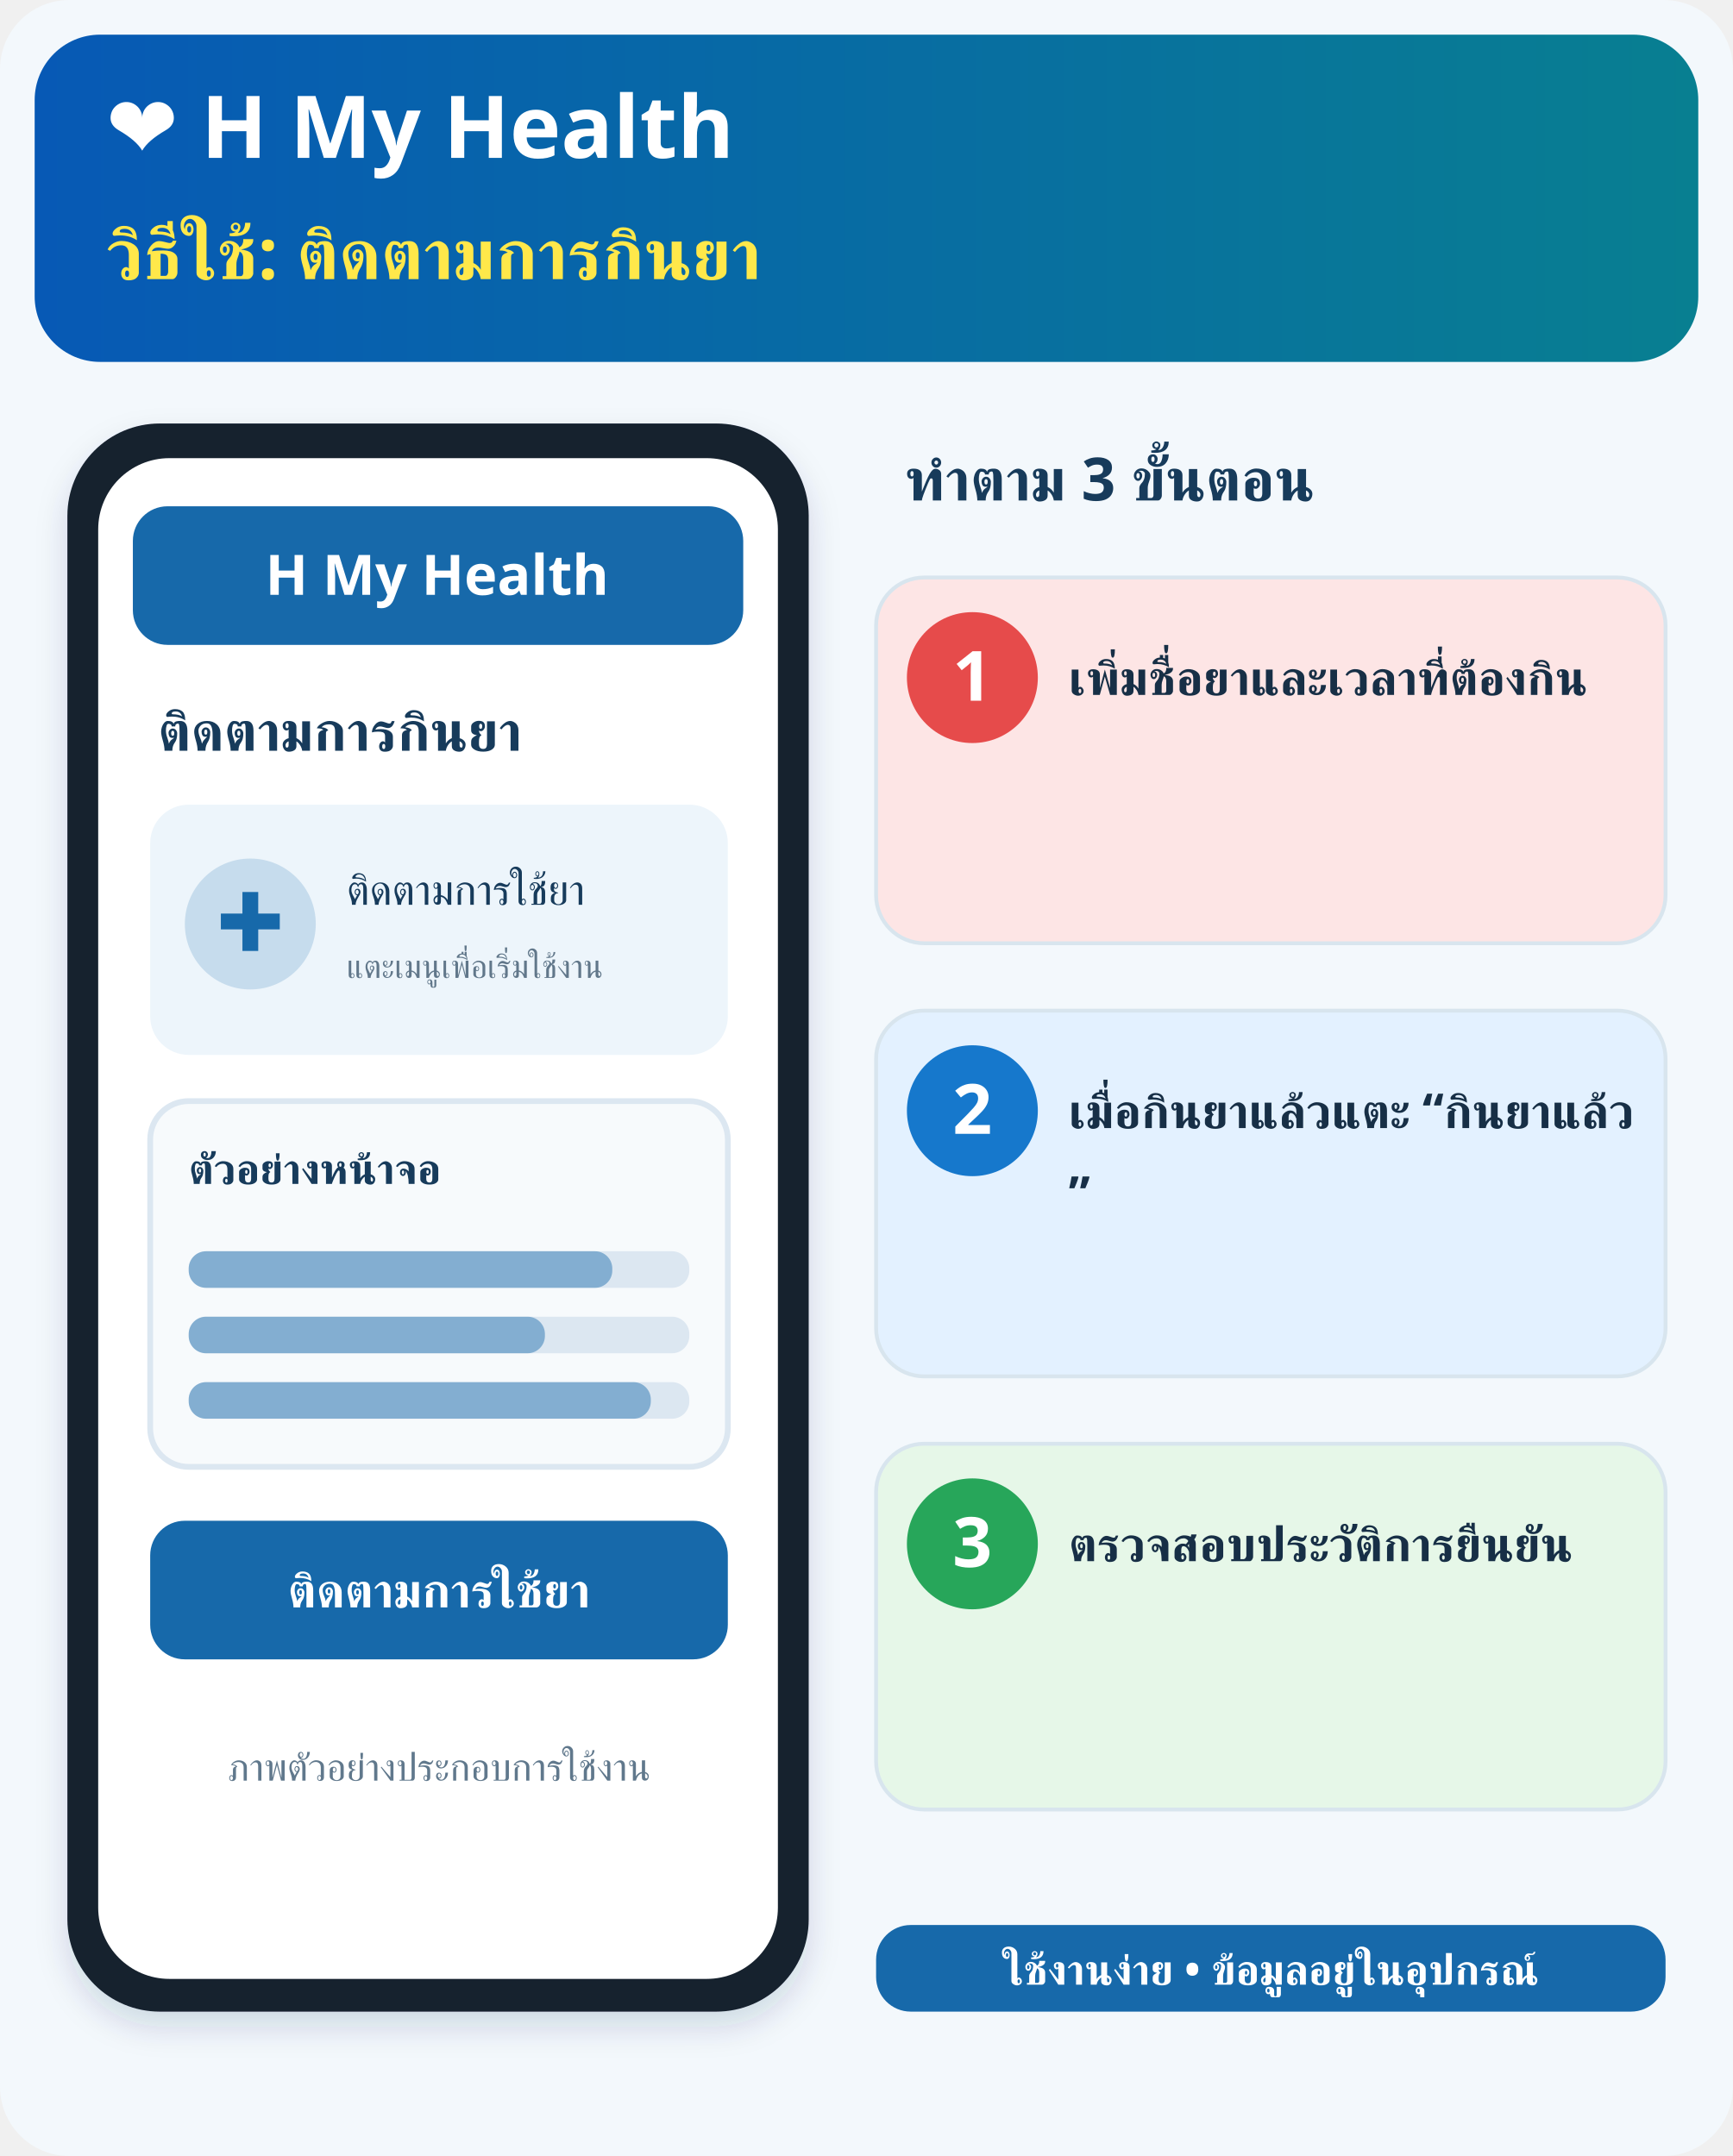
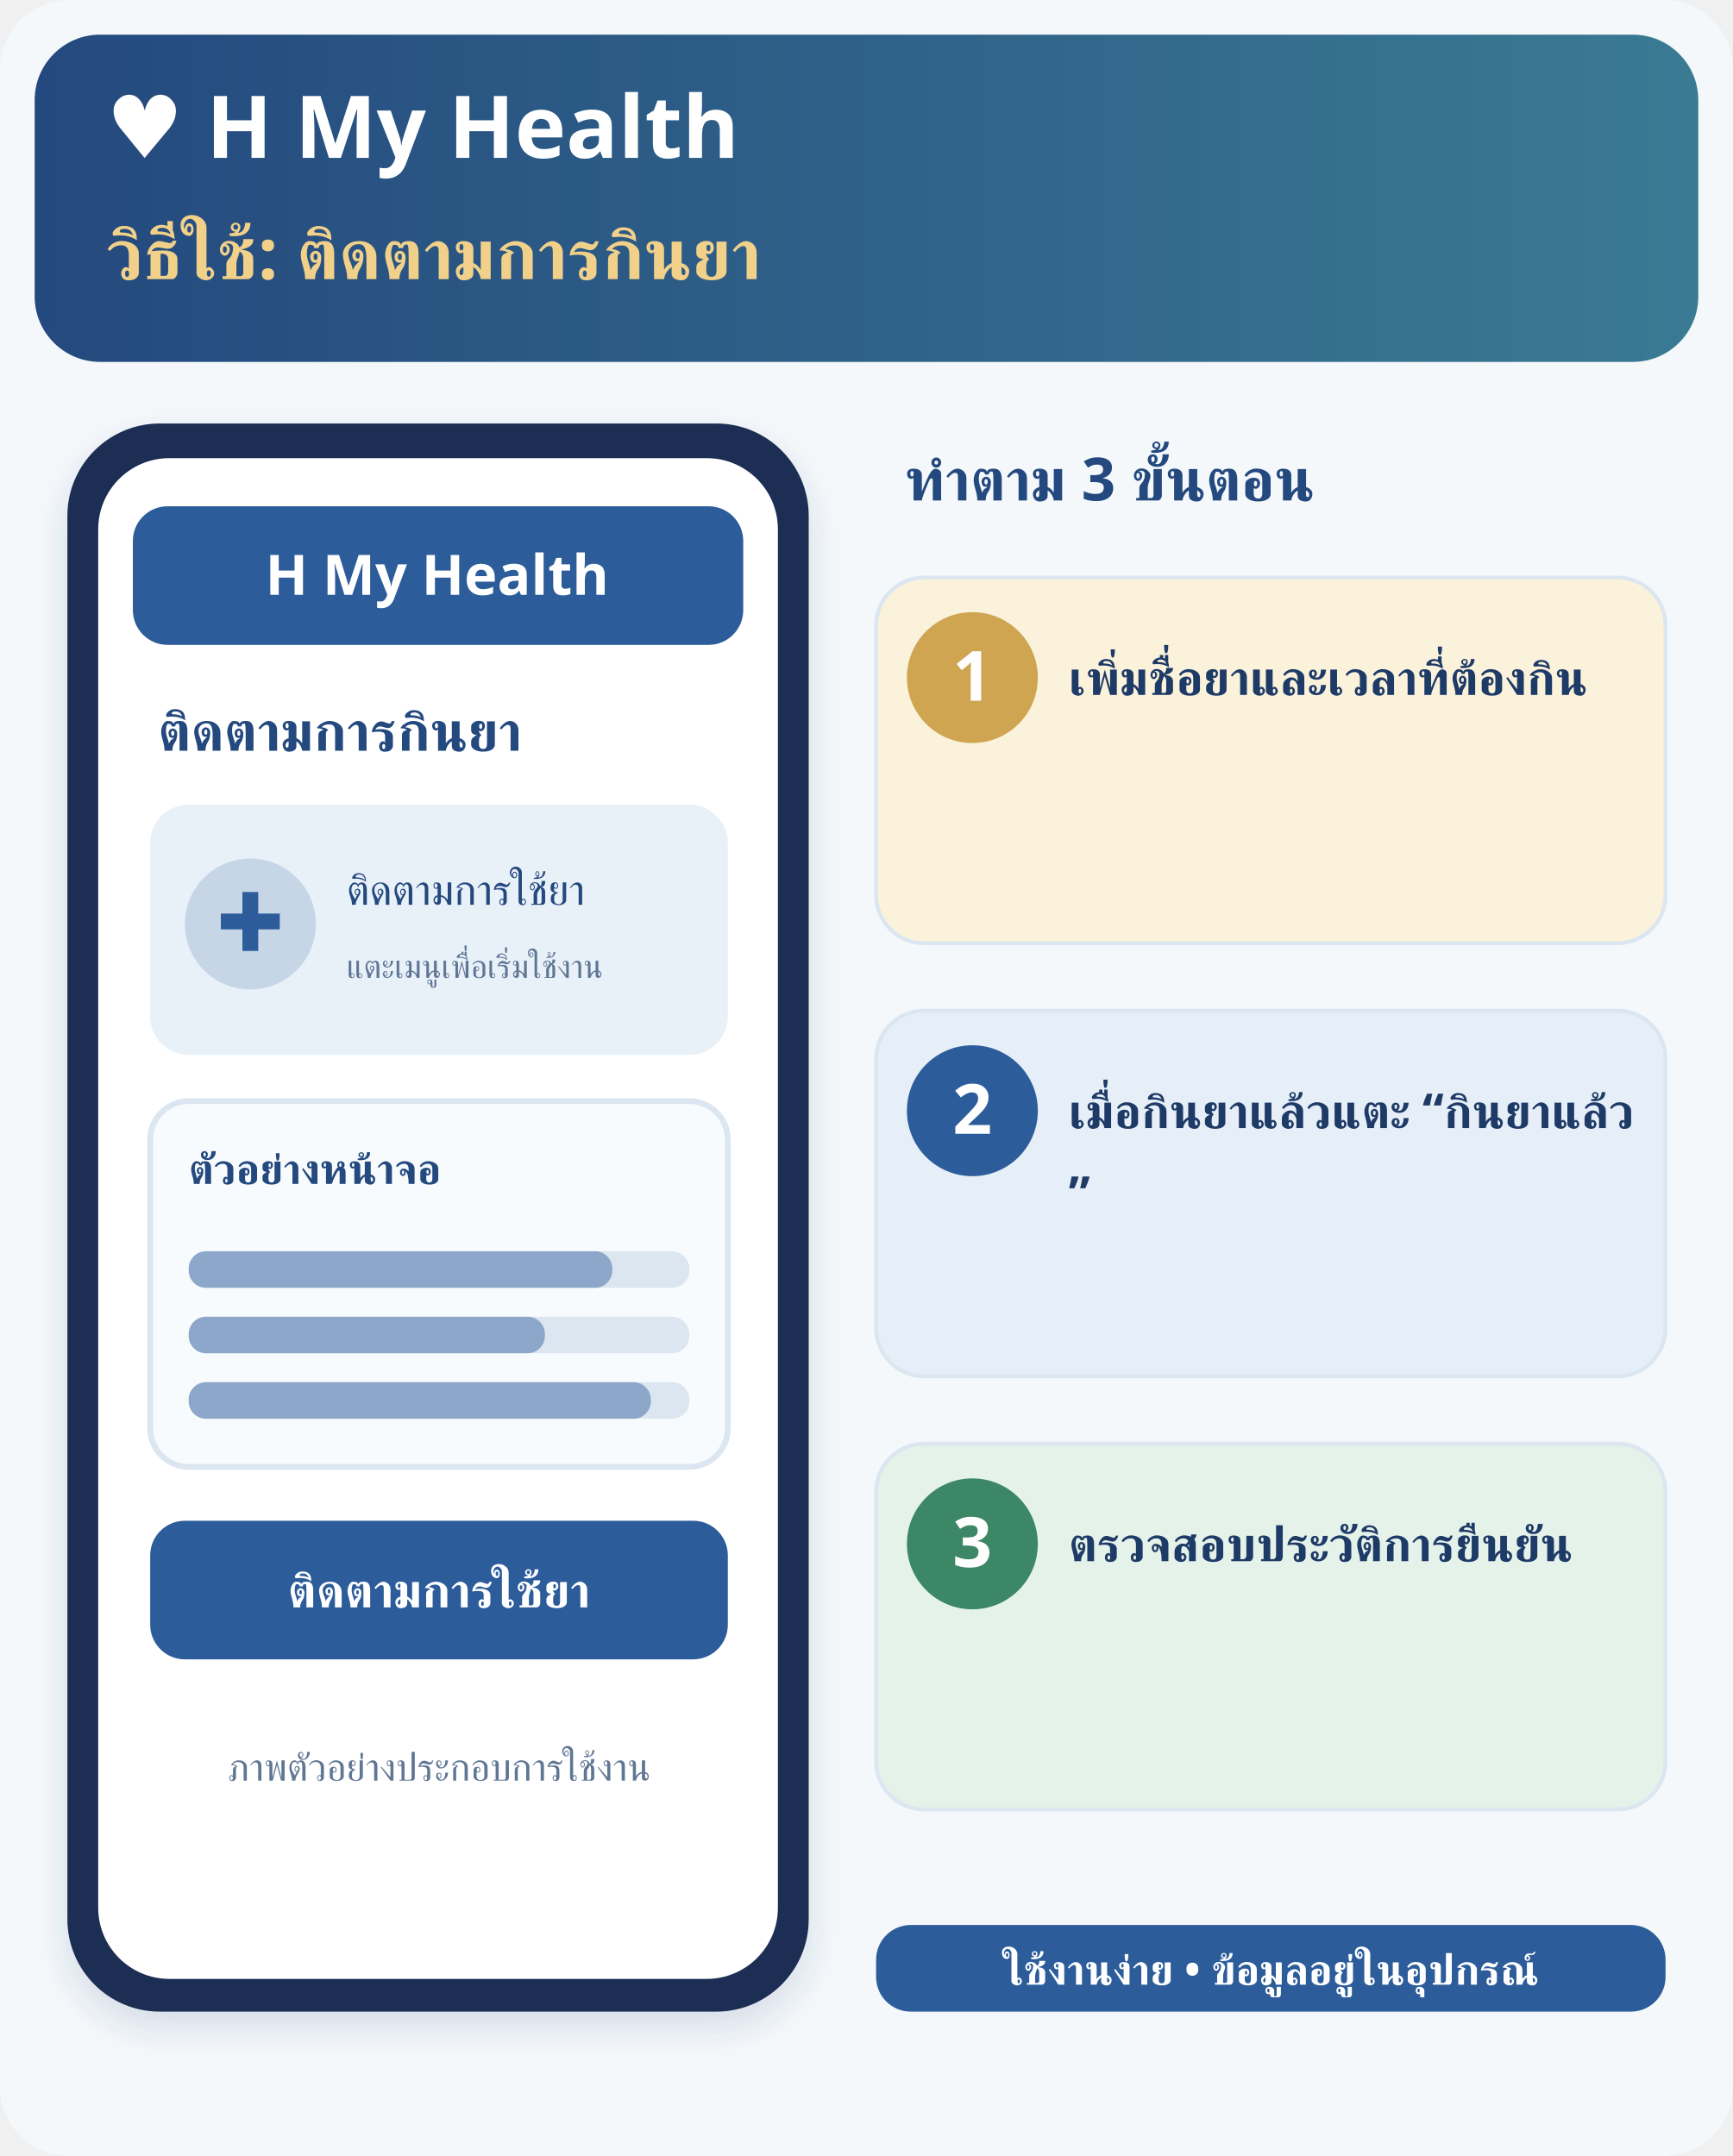
<svg xmlns="http://www.w3.org/2000/svg" width="900" height="1120" viewBox="0 0 900 1120">
  <defs>
    <linearGradient id="head" x1="0" y1="0" x2="1" y2="0">
-       <stop stop-color="#0759b5" />
-       <stop offset="1" stop-color="#087f91" />
+       <stop stop-color="#24497e" />
+       <stop offset="1" stop-color="#3a7a93" />
    </linearGradient>
    <filter id="sh">
-       <feDropShadow dx="0" dy="8" stdDeviation="8" flood-color="#173b5b" flood-opacity=".15" />
+       <feDropShadow dx="0" dy="8" stdDeviation="8" flood-color="#24497e" flood-opacity=".15" />
    </filter>
  </defs>
-   <rect width="900" height="1120" rx="36" fill="#f3f8fc" />
+   <rect width="900" height="1120" rx="36" fill="#f4f8fb" />
  <rect x="18" y="18" width="864" height="170" rx="34" fill="url(#head)" />
-   <text x="55" y="82" font-size="45" font-weight="bold" fill="#fff" font-family="sans-serif">❤️ H My Health</text>
-   <text x="55" y="145" font-size="37" font-weight="bold" fill="#ffe84a" font-family="sans-serif">วิธีใช้: ติดตามการกินยา</text>
-   <rect x="35" y="220" width="385" height="825" rx="48" fill="#14202d" filter="url(#sh)" />
+   <text x="55" y="82" font-size="45" font-weight="bold" fill="#fff" font-family="sans-serif">♥ H My Health</text>
+   <text x="55" y="145" font-size="37" font-weight="bold" fill="#f1d08a" font-family="sans-serif">วิธีใช้: ติดตามการกินยา</text>
+   <rect x="35" y="220" width="385" height="825" rx="48" fill="#1c2f52" filter="url(#sh)" />
  <rect x="51" y="238" width="353" height="790" rx="37" fill="#fff" />
-   <rect x="69" y="263" width="317" height="72" rx="18" fill="#1769aa" />
+   <rect x="69" y="263" width="317" height="72" rx="18" fill="#2c5c9a" />
  <text x="227" y="309" text-anchor="middle" font-size="29" font-weight="bold" fill="#fff" font-family="sans-serif">H My Health</text>
-   <text x="82" y="390" font-size="29" font-weight="bold" fill="#173b5b" font-family="sans-serif">ติดตามการกินยา</text>
-   <rect x="78" y="418" width="300" height="130" rx="20" fill="#edf5fb" />
-   <circle cx="130" cy="480" r="34" fill="#1769aa" opacity=".18" />
-   <text x="130" y="494" text-anchor="middle" font-size="42" fill="#1769aa" font-family="sans-serif">✚</text>
-   <text x="180" y="470" font-size="22" fill="#173b5b" font-family="sans-serif">ติดตามการใช้ยา</text>
-   <text x="180" y="508" font-size="17" fill="#61778a" font-family="sans-serif">แตะเมนูเพื่อเริ่มใช้งาน</text>
-   <rect x="78" y="572" width="300" height="190" rx="20" fill="#f7fafc" stroke="#dce7f1" stroke-width="3" />
-   <text x="98" y="615" font-size="22" font-weight="bold" fill="#173b5b" font-family="sans-serif">ตัวอย่างหน้าจอ</text>
-   <rect x="98" y="650" width="260" height="19" rx="9" fill="#dce7f1" />
-   <rect x="98" y="650" width="220" height="19" rx="9" fill="#1769aa" opacity=".45" />
-   <rect x="98" y="684" width="260" height="19" rx="9" fill="#dce7f1" />
-   <rect x="98" y="684" width="185" height="19" rx="9" fill="#1769aa" opacity=".45" />
-   <rect x="98" y="718" width="260" height="19" rx="9" fill="#dce7f1" />
-   <rect x="98" y="718" width="240" height="19" rx="9" fill="#1769aa" opacity=".45" />
-   <rect x="78" y="790" width="300" height="72" rx="18" fill="#1769aa" />
+   <text x="82" y="390" font-size="29" font-weight="bold" fill="#24497e" font-family="sans-serif">ติดตามการกินยา</text>
+   <rect x="78" y="418" width="300" height="130" rx="20" fill="#e8f0f8" />
+   <circle cx="130" cy="480" r="34" fill="#2c5c9a" opacity=".18" />
+   <text x="130" y="494" text-anchor="middle" font-size="42" fill="#2c5c9a" font-family="sans-serif">✚</text>
+   <text x="180" y="470" font-size="22" fill="#24497e" font-family="sans-serif">ติดตามการใช้ยา</text>
+   <text x="180" y="508" font-size="17" fill="#5f7694" font-family="sans-serif">แตะเมนูเพื่อเริ่มใช้งาน</text>
+   <rect x="78" y="572" width="300" height="190" rx="20" fill="#f8fbfd" stroke="#dbe6f0" stroke-width="3" />
+   <text x="98" y="615" font-size="22" font-weight="bold" fill="#24497e" font-family="sans-serif">ตัวอย่างหน้าจอ</text>
+   <rect x="98" y="650" width="260" height="19" rx="9" fill="#dbe6f0" />
+   <rect x="98" y="650" width="220" height="19" rx="9" fill="#2c5c9a" opacity=".45" />
+   <rect x="98" y="684" width="260" height="19" rx="9" fill="#dbe6f0" />
+   <rect x="98" y="684" width="185" height="19" rx="9" fill="#2c5c9a" opacity=".45" />
+   <rect x="98" y="718" width="260" height="19" rx="9" fill="#dbe6f0" />
+   <rect x="98" y="718" width="240" height="19" rx="9" fill="#2c5c9a" opacity=".45" />
+   <rect x="78" y="790" width="300" height="72" rx="18" fill="#2c5c9a" />
  <text x="228" y="835" text-anchor="middle" font-size="25" fill="#fff" font-weight="bold" font-family="sans-serif">ติดตามการใช้ยา</text>
-   <text x="228" y="925" text-anchor="middle" font-size="20" fill="#60788c" font-family="sans-serif">ภาพตัวอย่างประกอบการใช้งาน</text>
-   <text x="470" y="260" font-size="31" font-weight="bold" fill="#173b5b" font-family="sans-serif">ทำตาม 3 ขั้นตอน</text>
-   <rect x="455" y="300" width="410" height="190" rx="25" fill="#fde5e5" stroke="#d8e5ee" stroke-width="2" />
-   <circle cx="505" cy="352" r="34" fill="#e64b4b" />
+   <text x="228" y="925" text-anchor="middle" font-size="20" fill="#5f7694" font-family="sans-serif">ภาพตัวอย่างประกอบการใช้งาน</text>
+   <text x="470" y="260" font-size="31" font-weight="bold" fill="#24497e" font-family="sans-serif">ทำตาม 3 ขั้นตอน</text>
+   <rect x="455" y="300" width="410" height="190" rx="25" fill="#fbf2dc" stroke="#dbe6f0" stroke-width="2" />
+   <circle cx="505" cy="352" r="34" fill="#cfa551" />
  <text x="505" y="364" text-anchor="middle" font-size="36" font-weight="bold" fill="#fff" font-family="sans-serif">1</text>
-   <text x="555" y="361" font-size="25" font-weight="bold" fill="#172f46" font-family="sans-serif">เพิ่มชื่อยาและเวลาที่ต้องกิน</text>
-   <rect x="455" y="525" width="410" height="190" rx="25" fill="#e3f1ff" stroke="#d8e5ee" stroke-width="2" />
-   <circle cx="505" cy="577" r="34" fill="#1678cc" />
+   <text x="555" y="361" font-size="25" font-weight="bold" fill="#1e3a66" font-family="sans-serif">เพิ่มชื่อยาและเวลาที่ต้องกิน</text>
+   <rect x="455" y="525" width="410" height="190" rx="25" fill="#e6eef8" stroke="#dbe6f0" stroke-width="2" />
+   <circle cx="505" cy="577" r="34" fill="#2c5c9a" />
  <text x="505" y="589" text-anchor="middle" font-size="36" font-weight="bold" fill="#fff" font-family="sans-serif">2</text>
-   <text x="555" y="586" font-size="25" font-weight="bold" fill="#172f46" font-family="sans-serif">เมื่อกินยาแล้วแตะ “กินยาแล้ว</text>
-   <text x="555" y="629" font-size="25" font-weight="bold" fill="#172f46" font-family="sans-serif">”</text>
-   <rect x="455" y="750" width="410" height="190" rx="25" fill="#e6f7e8" stroke="#d8e5ee" stroke-width="2" />
-   <circle cx="505" cy="802" r="34" fill="#27a65a" />
+   <text x="555" y="586" font-size="25" font-weight="bold" fill="#1e3a66" font-family="sans-serif">เมื่อกินยาแล้วแตะ “กินยาแล้ว</text>
+   <text x="555" y="629" font-size="25" font-weight="bold" fill="#1e3a66" font-family="sans-serif">”</text>
+   <rect x="455" y="750" width="410" height="190" rx="25" fill="#e4f2ea" stroke="#dbe6f0" stroke-width="2" />
+   <circle cx="505" cy="802" r="34" fill="#3c8766" />
  <text x="505" y="814" text-anchor="middle" font-size="36" font-weight="bold" fill="#fff" font-family="sans-serif">3</text>
-   <text x="555" y="811" font-size="25" font-weight="bold" fill="#172f46" font-family="sans-serif">ตรวจสอบประวัติการยืนยัน</text>
-   <rect x="455" y="1000" width="410" height="45" rx="18" fill="#1769aa" />
+   <text x="555" y="811" font-size="25" font-weight="bold" fill="#1e3a66" font-family="sans-serif">ตรวจสอบประวัติการยืนยัน</text>
+   <rect x="455" y="1000" width="410" height="45" rx="18" fill="#2c5c9a" />
  <text x="660" y="1031" text-anchor="middle" font-size="22" fill="#fff" font-weight="bold" font-family="sans-serif">ใช้งานง่าย • ข้อมูลอยู่ในอุปกรณ์</text>
</svg>
